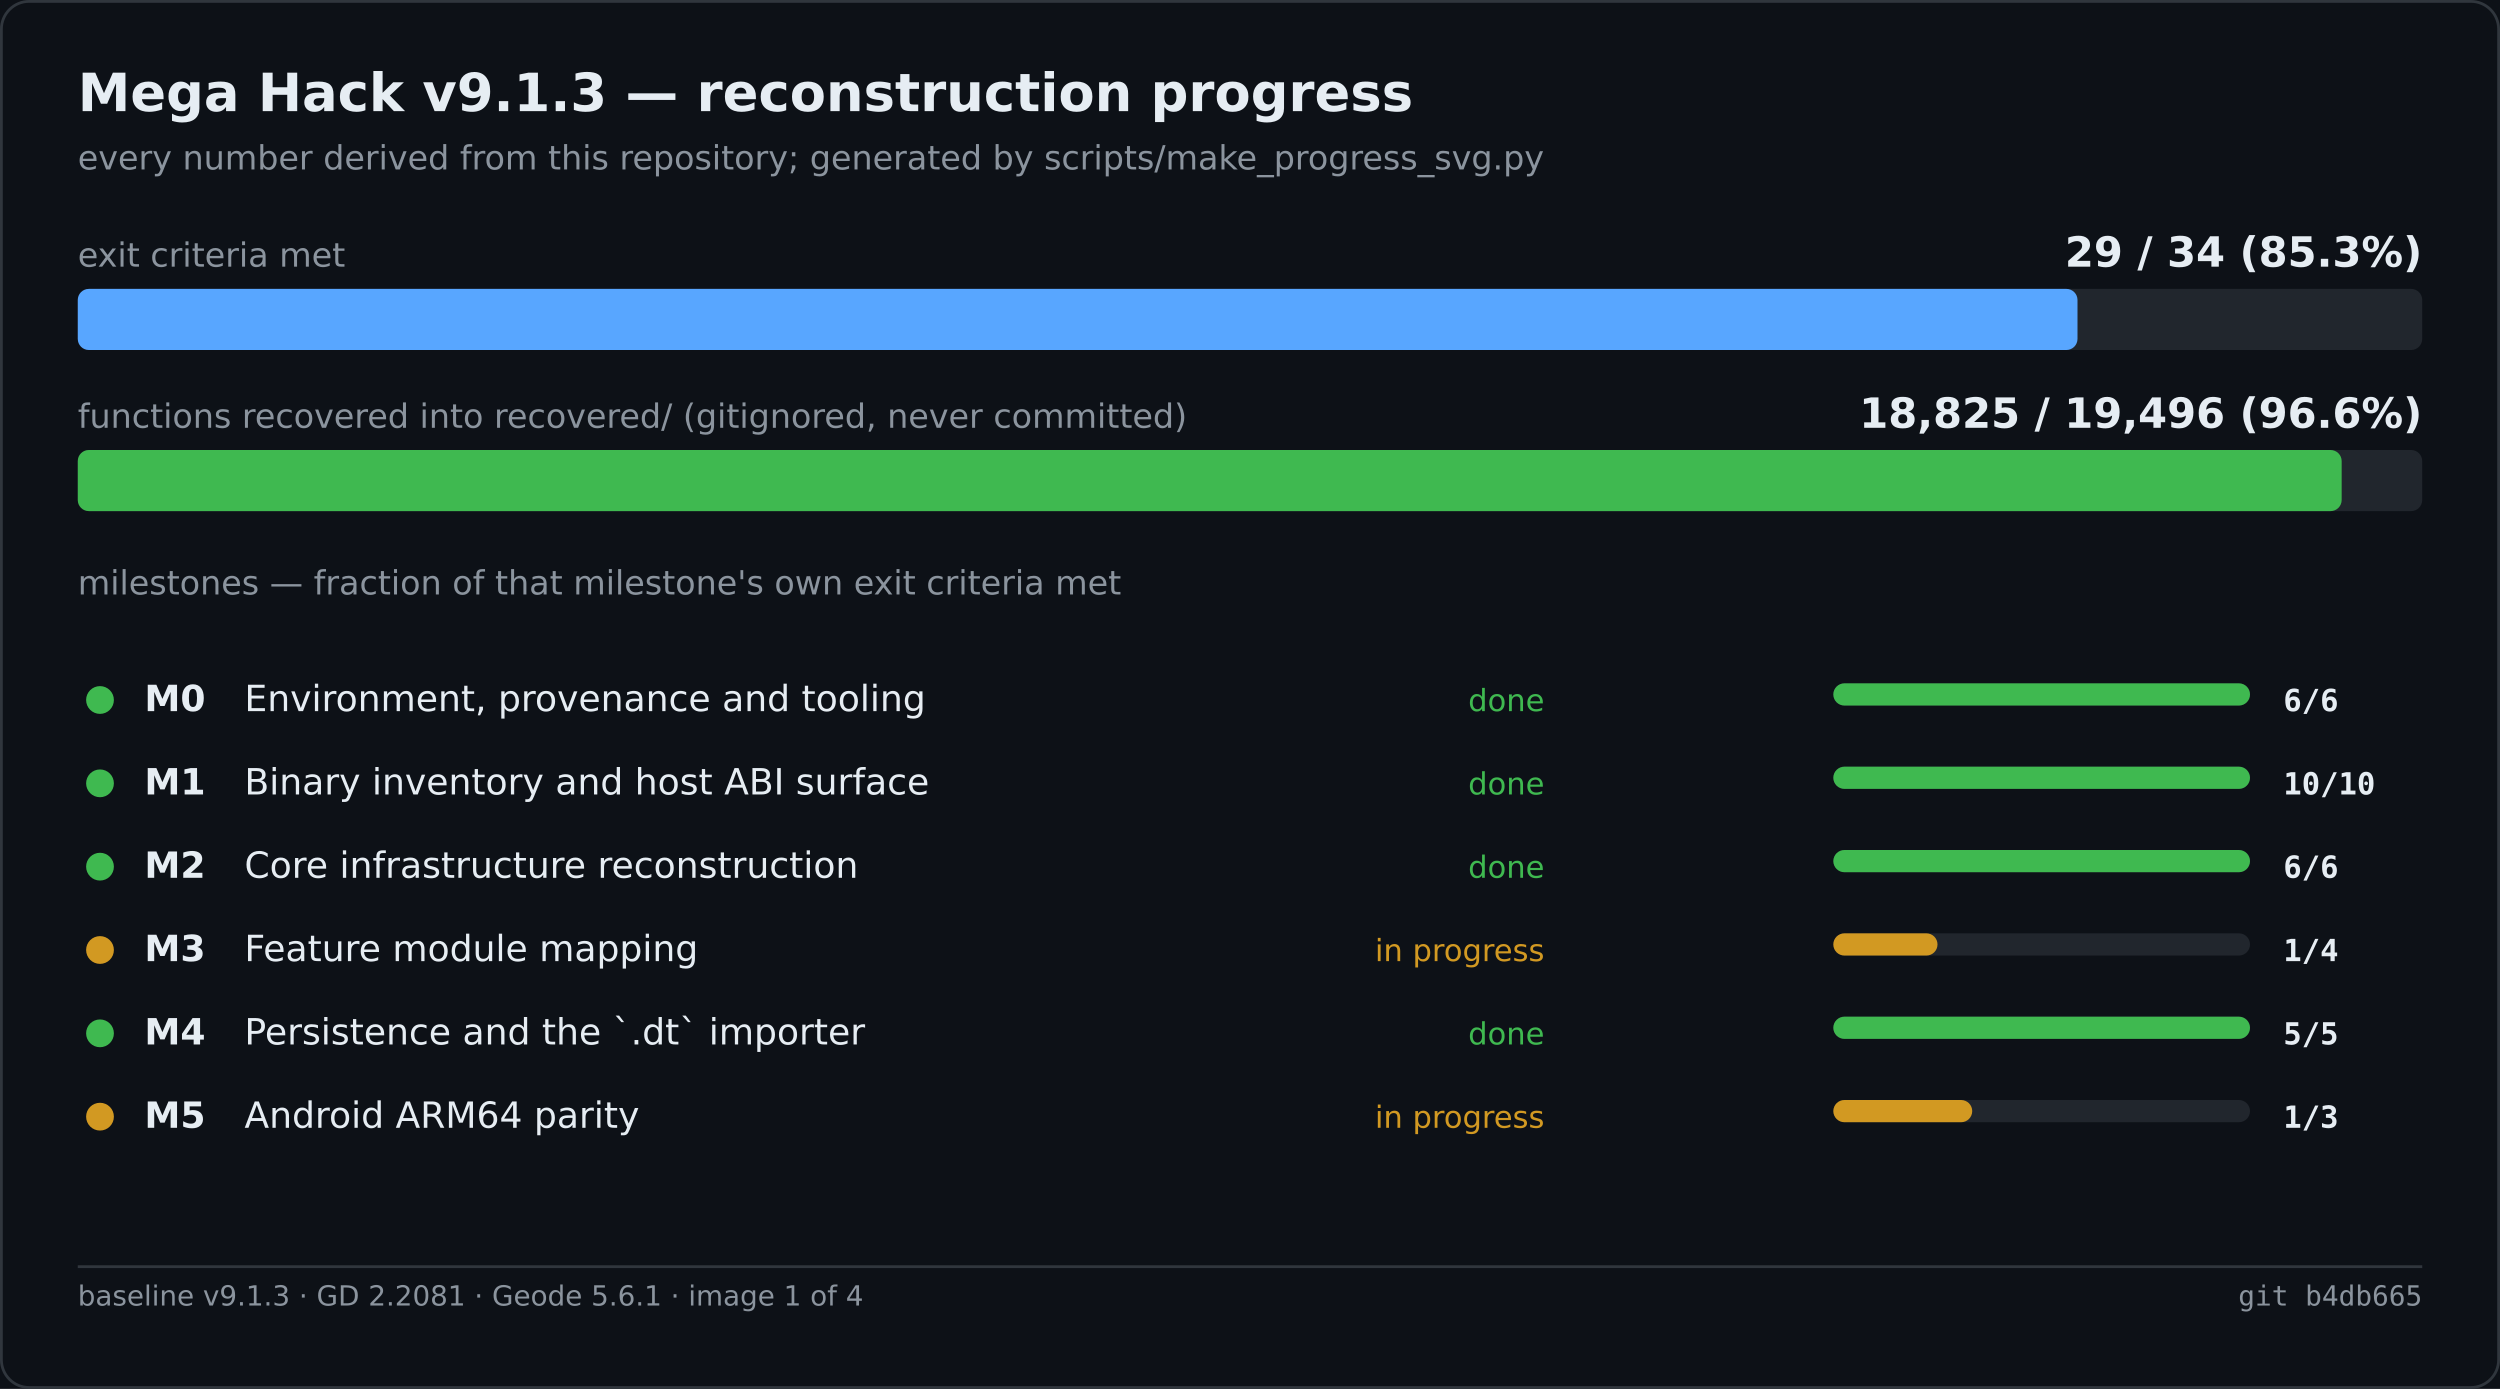
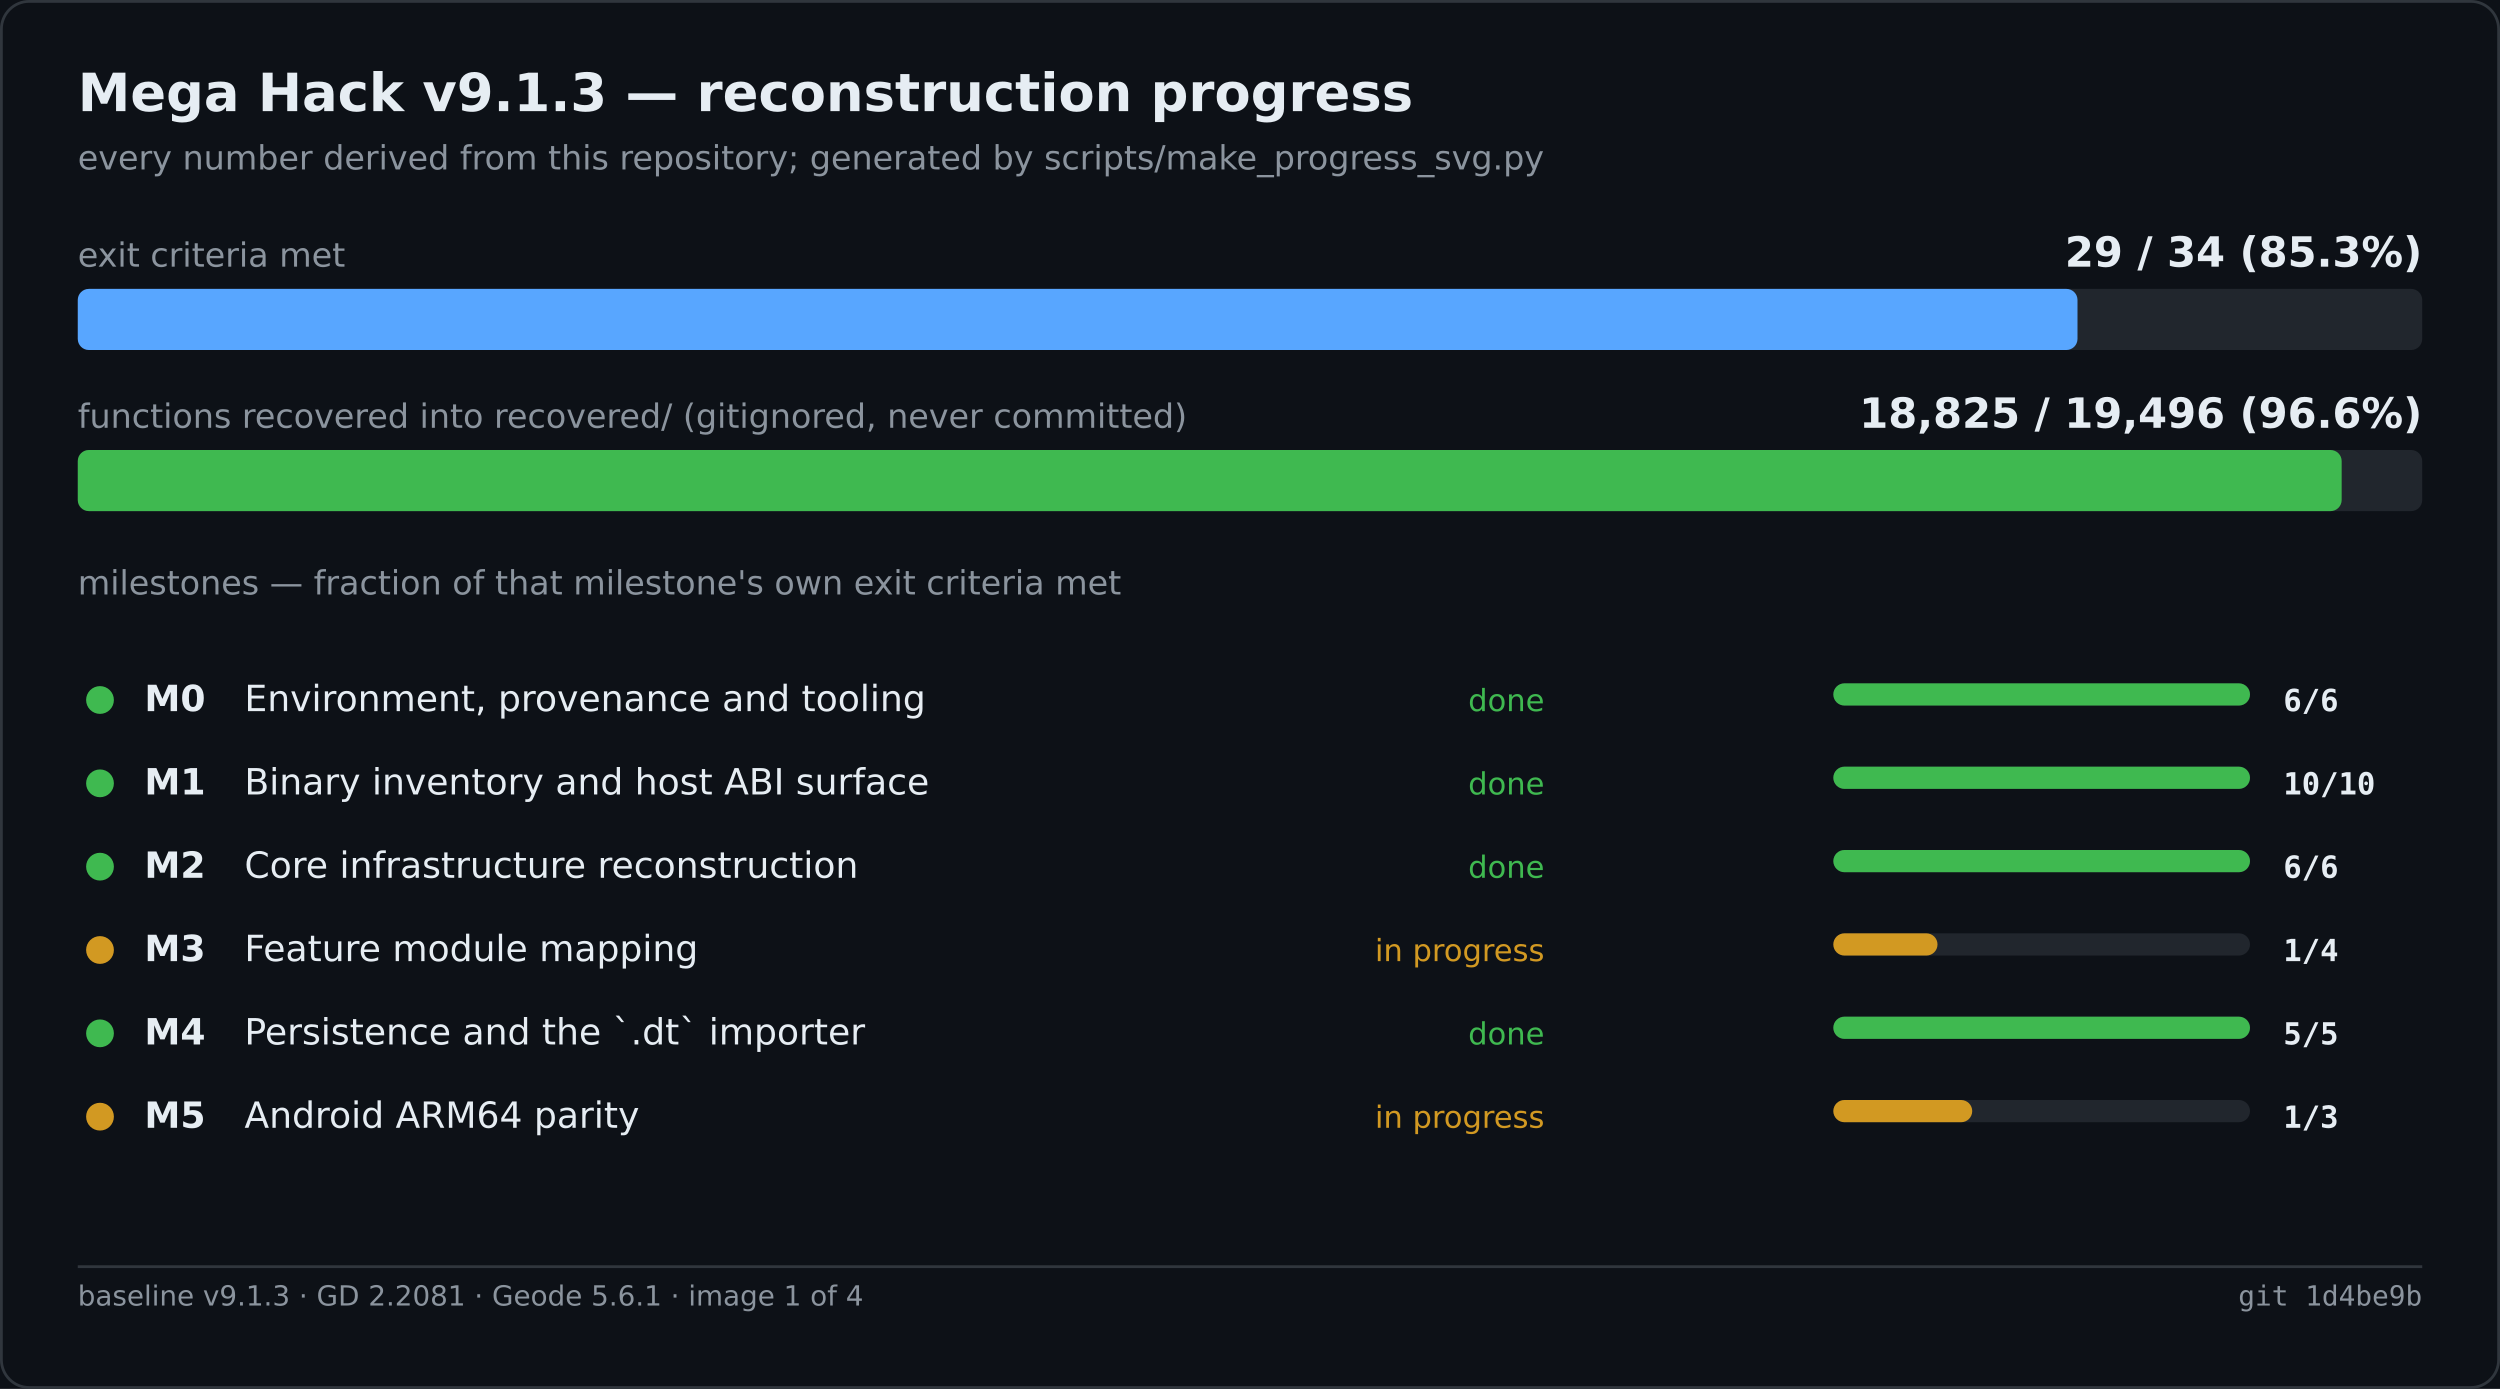
<svg xmlns="http://www.w3.org/2000/svg" width="900" height="500" viewBox="0 0 900 500" role="img" aria-label="Mega Hack v9.1.3 — reconstruction progress">
  <rect width="900" height="500" fill="#0d1117" />
  <rect x="0.5" y="0.5" width="899" height="499" fill="none" stroke="#30363d" rx="10" />
  <text x="28" y="40" font-family="Segoe UI,DejaVu Sans,Helvetica,sans-serif" font-size="19" font-weight="600" fill="#e6edf3">Mega Hack v9.1.3 — reconstruction progress</text>
  <text x="28" y="61" font-family="Segoe UI,DejaVu Sans,Helvetica,sans-serif" font-size="12" fill="#8b949e">every number derived from this repository; generated by scripts/make_progress_svg.py</text>
  <text x="28.0" y="96.0" font-family="Segoe UI,DejaVu Sans,Helvetica,sans-serif" font-size="12" fill="#8b949e">exit criteria met</text>
  <text x="872.0" y="96.0" font-family="Segoe UI,DejaVu Sans,Helvetica,sans-serif" font-size="15" fill="#e6edf3" font-weight="600" text-anchor="end">29 / 34   (85.3%)</text>
  <rect x="28.0" y="104.0" width="844.0" height="22.0" fill="#21262d" rx="4" />
  <rect x="28.0" y="104.0" width="719.9" height="22.0" fill="#58a6ff" rx="4" />
  <text x="28.0" y="154.0" font-family="Segoe UI,DejaVu Sans,Helvetica,sans-serif" font-size="12" fill="#8b949e">functions recovered into recovered/ (gitignored, never committed)</text>
  <text x="872.0" y="154.0" font-family="Segoe UI,DejaVu Sans,Helvetica,sans-serif" font-size="15" fill="#e6edf3" font-weight="600" text-anchor="end">18,825 / 19,496   (96.6%)</text>
  <rect x="28.0" y="162.0" width="844.0" height="22.0" fill="#21262d" rx="4" />
  <rect x="28.0" y="162.0" width="815.0" height="22.0" fill="#3fb950" rx="4" />
  <text x="28.0" y="214.0" font-family="Segoe UI,DejaVu Sans,Helvetica,sans-serif" font-size="12" fill="#8b949e">milestones — fraction of that milestone's own exit criteria met</text>
  <circle cx="36.0" cy="252.0" r="5" fill="#3fb950" />
  <text x="52.0" y="256.0" font-family="Segoe UI,DejaVu Sans,Helvetica,sans-serif" font-size="13" fill="#e6edf3" font-weight="600">M0</text>
  <text x="88.0" y="256.0" font-family="Segoe UI,DejaVu Sans,Helvetica,sans-serif" font-size="13" fill="#e6edf3">Environment, provenance and tooling</text>
  <text x="556.0" y="256.0" font-family="Segoe UI,DejaVu Sans,Helvetica,sans-serif" font-size="11" fill="#3fb950" text-anchor="end">done</text>
  <rect x="660.0" y="246.0" width="150.0" height="8.0" fill="#21262d" rx="4" />
  <rect x="660.0" y="246.0" width="150.0" height="8.0" fill="#3fb950" rx="4" />
  <text x="822.0" y="256.0" font-family="Cascadia Mono,Consolas,DejaVu Sans Mono,monospace" font-size="11" fill="#e6edf3" font-weight="600">6/6</text>
  <circle cx="36.0" cy="282.0" r="5" fill="#3fb950" />
  <text x="52.0" y="286.0" font-family="Segoe UI,DejaVu Sans,Helvetica,sans-serif" font-size="13" fill="#e6edf3" font-weight="600">M1</text>
  <text x="88.0" y="286.0" font-family="Segoe UI,DejaVu Sans,Helvetica,sans-serif" font-size="13" fill="#e6edf3">Binary inventory and host ABI surface</text>
  <text x="556.0" y="286.0" font-family="Segoe UI,DejaVu Sans,Helvetica,sans-serif" font-size="11" fill="#3fb950" text-anchor="end">done</text>
  <rect x="660.0" y="276.0" width="150.0" height="8.0" fill="#21262d" rx="4" />
  <rect x="660.0" y="276.0" width="150.0" height="8.0" fill="#3fb950" rx="4" />
  <text x="822.0" y="286.0" font-family="Cascadia Mono,Consolas,DejaVu Sans Mono,monospace" font-size="11" fill="#e6edf3" font-weight="600">10/10</text>
  <circle cx="36.0" cy="312.0" r="5" fill="#3fb950" />
  <text x="52.0" y="316.0" font-family="Segoe UI,DejaVu Sans,Helvetica,sans-serif" font-size="13" fill="#e6edf3" font-weight="600">M2</text>
  <text x="88.0" y="316.0" font-family="Segoe UI,DejaVu Sans,Helvetica,sans-serif" font-size="13" fill="#e6edf3">Core infrastructure reconstruction</text>
  <text x="556.0" y="316.0" font-family="Segoe UI,DejaVu Sans,Helvetica,sans-serif" font-size="11" fill="#3fb950" text-anchor="end">done</text>
  <rect x="660.0" y="306.0" width="150.0" height="8.0" fill="#21262d" rx="4" />
  <rect x="660.0" y="306.0" width="150.0" height="8.0" fill="#3fb950" rx="4" />
  <text x="822.0" y="316.0" font-family="Cascadia Mono,Consolas,DejaVu Sans Mono,monospace" font-size="11" fill="#e6edf3" font-weight="600">6/6</text>
  <circle cx="36.0" cy="342.0" r="5" fill="#d29922" />
  <text x="52.0" y="346.0" font-family="Segoe UI,DejaVu Sans,Helvetica,sans-serif" font-size="13" fill="#e6edf3" font-weight="600">M3</text>
  <text x="88.0" y="346.0" font-family="Segoe UI,DejaVu Sans,Helvetica,sans-serif" font-size="13" fill="#e6edf3">Feature module mapping</text>
  <text x="556.0" y="346.0" font-family="Segoe UI,DejaVu Sans,Helvetica,sans-serif" font-size="11" fill="#d29922" text-anchor="end">in progress</text>
  <rect x="660.0" y="336.0" width="150.0" height="8.0" fill="#21262d" rx="4" />
  <rect x="660.0" y="336.0" width="37.5" height="8.0" fill="#d29922" rx="4" />
  <text x="822.0" y="346.0" font-family="Cascadia Mono,Consolas,DejaVu Sans Mono,monospace" font-size="11" fill="#e6edf3" font-weight="600">1/4</text>
  <circle cx="36.0" cy="372.0" r="5" fill="#3fb950" />
  <text x="52.0" y="376.0" font-family="Segoe UI,DejaVu Sans,Helvetica,sans-serif" font-size="13" fill="#e6edf3" font-weight="600">M4</text>
  <text x="88.0" y="376.0" font-family="Segoe UI,DejaVu Sans,Helvetica,sans-serif" font-size="13" fill="#e6edf3">Persistence and the `.dt` importer</text>
  <text x="556.0" y="376.0" font-family="Segoe UI,DejaVu Sans,Helvetica,sans-serif" font-size="11" fill="#3fb950" text-anchor="end">done</text>
  <rect x="660.0" y="366.0" width="150.0" height="8.0" fill="#21262d" rx="4" />
  <rect x="660.0" y="366.0" width="150.0" height="8.0" fill="#3fb950" rx="4" />
  <text x="822.0" y="376.0" font-family="Cascadia Mono,Consolas,DejaVu Sans Mono,monospace" font-size="11" fill="#e6edf3" font-weight="600">5/5</text>
  <circle cx="36.0" cy="402.0" r="5" fill="#d29922" />
  <text x="52.0" y="406.0" font-family="Segoe UI,DejaVu Sans,Helvetica,sans-serif" font-size="13" fill="#e6edf3" font-weight="600">M5</text>
  <text x="88.0" y="406.0" font-family="Segoe UI,DejaVu Sans,Helvetica,sans-serif" font-size="13" fill="#e6edf3">Android ARM64 parity</text>
  <text x="556.0" y="406.0" font-family="Segoe UI,DejaVu Sans,Helvetica,sans-serif" font-size="11" fill="#d29922" text-anchor="end">in progress</text>
  <rect x="660.0" y="396.0" width="150.0" height="8.0" fill="#21262d" rx="4" />
  <rect x="660.0" y="396.0" width="50.0" height="8.0" fill="#d29922" rx="4" />
  <text x="822.0" y="406.0" font-family="Cascadia Mono,Consolas,DejaVu Sans Mono,monospace" font-size="11" fill="#e6edf3" font-weight="600">1/3</text>
  <line x1="28.0" y1="456.0" x2="872.0" y2="456.0" stroke="#30363d" stroke-width="1" />
  <text x="28.0" y="470.0" font-family="Segoe UI,DejaVu Sans,Helvetica,sans-serif" font-size="10" fill="#8b949e">baseline v9.1.3 · GD 2.2081 · Geode 5.6.1 · image 1 of 4</text>
-   <text x="872.0" y="470.0" font-family="Cascadia Mono,Consolas,DejaVu Sans Mono,monospace" font-size="10" fill="#8b949e" text-anchor="end">git b4db665</text>
+   <text x="872.0" y="470.0" font-family="Cascadia Mono,Consolas,DejaVu Sans Mono,monospace" font-size="10" fill="#8b949e" text-anchor="end">git 1d4be9b</text>
</svg>
